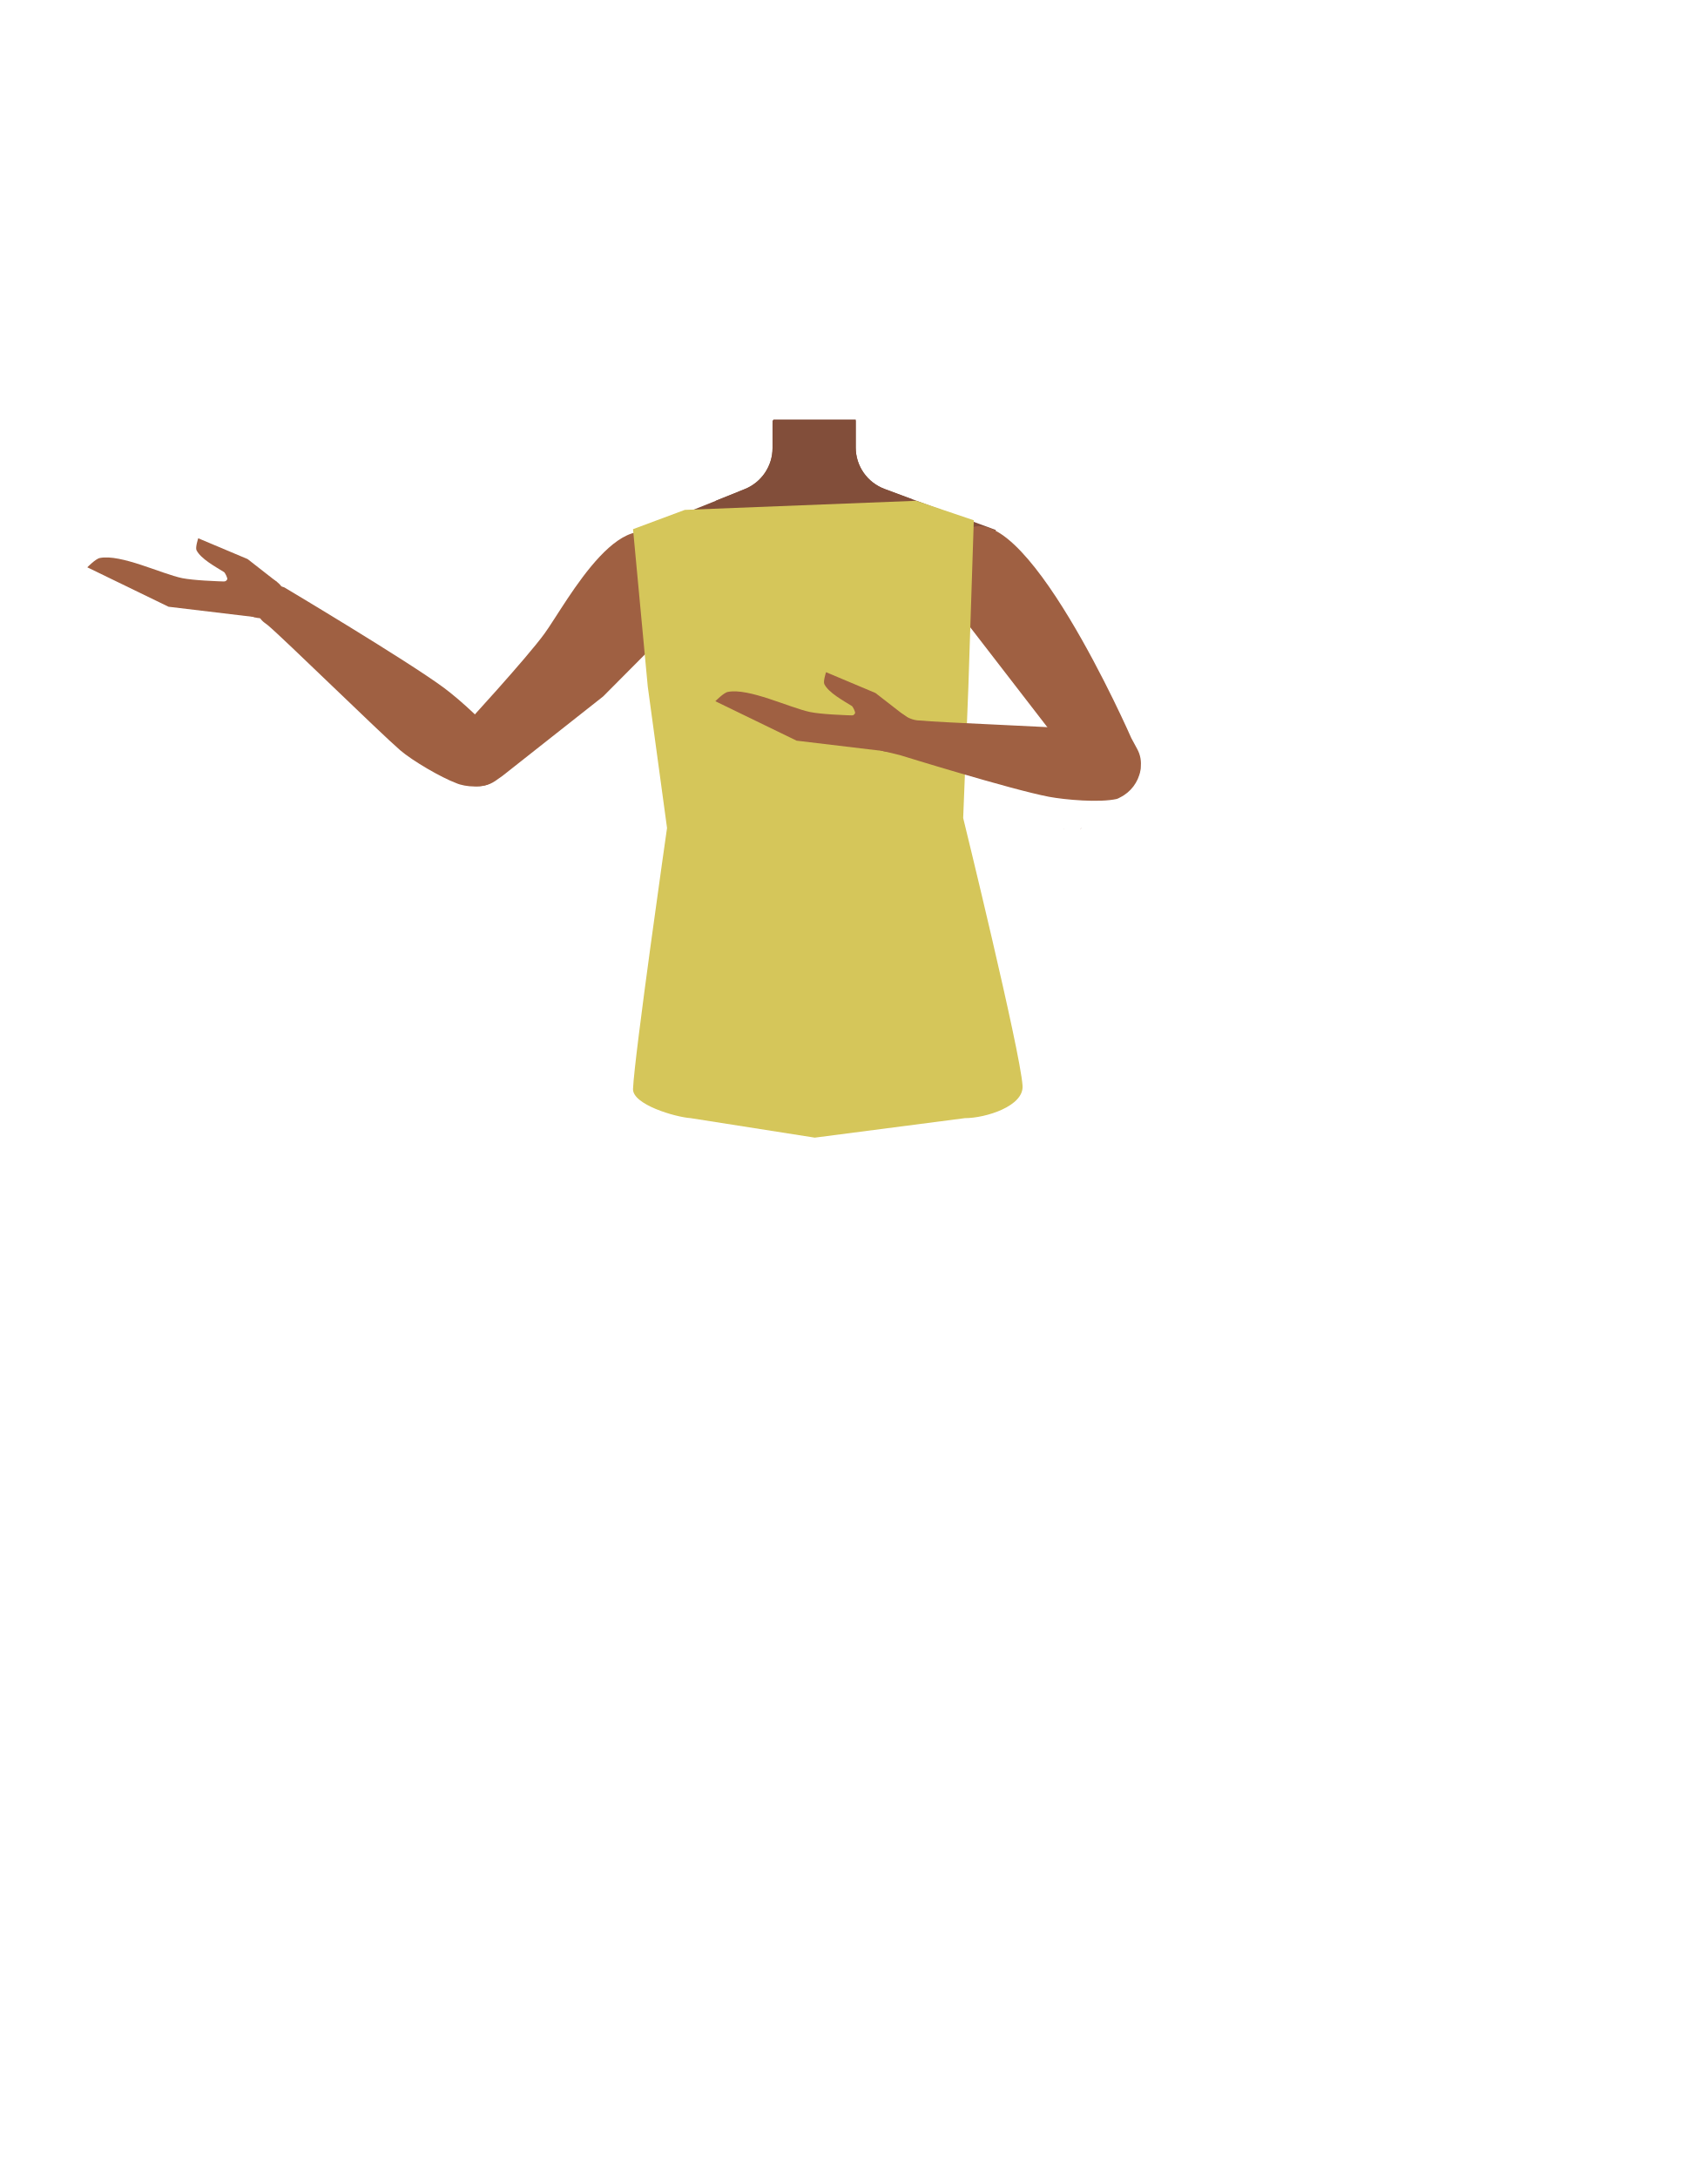
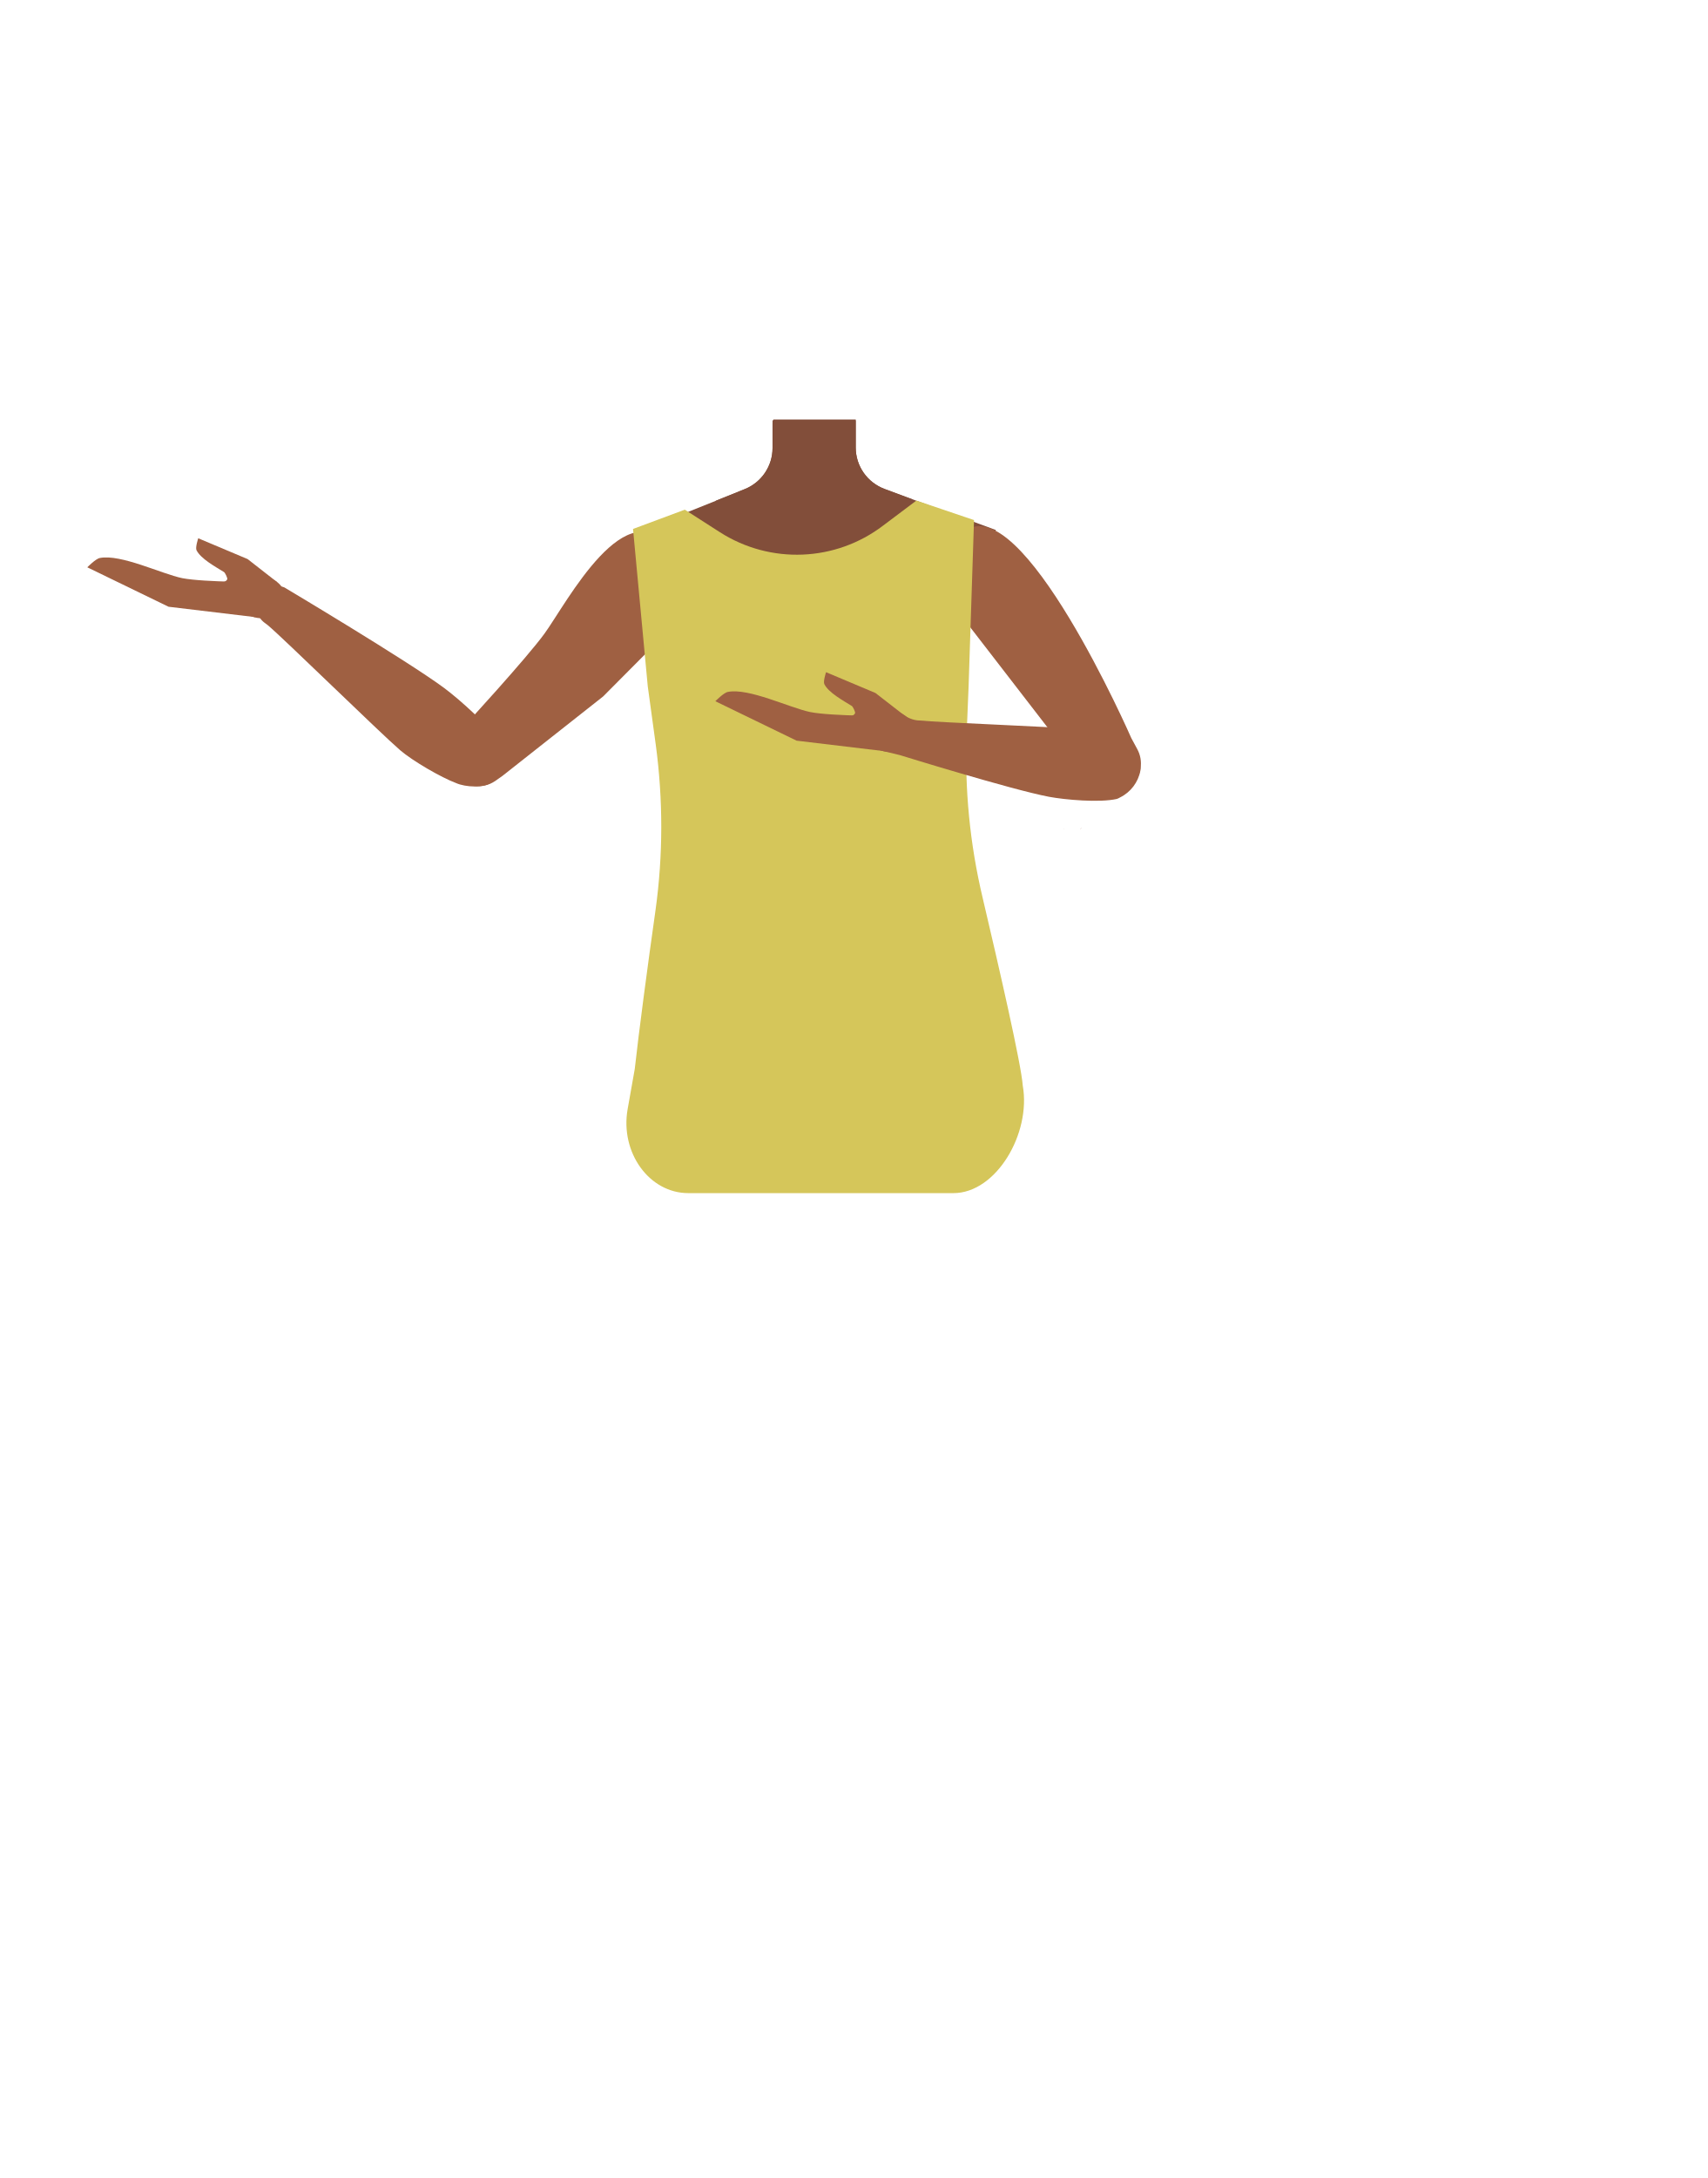
<svg xmlns="http://www.w3.org/2000/svg" version="1.1" id="Calque_1" x="0px" y="0px" viewBox="0 0 788 1005.1" style="enable-background:new 0 0 788 1005.1;" xml:space="preserve">
  <style type="text/css">
	.st0{fill:#824E3A;}
	.st1{fill:#9F6042;}
	.st2{fill:#E78367;}
	.st3{fill:#D5C65A;}
</style>
  <g id="Calque_4">
    <path class="st0" d="M440.4,283.9l2.2,18.2l-21.1,75.3h-92.1l-22.5-75.6l2.6-18.7l-17-36.8l37.9-15.2l13.4-5.4   c7.7-3.1,12.8-10.6,12.8-18.9v-12.8H395v12.5c0,8.5,5.3,16.1,13.3,19.1l12.9,4.8l38.5,14.2L440.4,283.9z" />
    <path class="st0" d="M421.2,230.5c-11.1,8.7-34,13.9-49.7,13.9c-11.1,0-29.6-7-41.1-13.3l13.4-5.4c7.7-3.1,12.8-10.6,12.8-18.9   v-11.5l0.3-1.3l0.1-0.4H395v13c0,8.5,5.3,16.1,13.3,19.1L421.2,230.5z" />
  </g>
  <g id="Calque_3">
    <path class="st1" d="M128,268.7L114.3,258l-22.8-9.6c0,0-1.4,4.2-0.8,5.5c2,4,8.7,7.6,12.7,10.1c0.5,0.3,1.7,2.8,1.5,3.3   c-0.9,2.2-6.6,1.9-6.6,1.9l16.9,6.2L128,268.7z" />
    <path class="st1" d="M122.1,268.6l-4.2,16.2L77.8,280l-37.5-18.2c0,0,3.9-4,5.8-4.3c9.7-1.9,28.4,7.3,38,9.3   C94.5,268.8,122.1,268.6,122.1,268.6z" />
    <ellipse transform="matrix(0.9995 -3.193410e-02 3.193410e-02 0.9995 -8.7447 3.9972)" class="st1" cx="120.8" cy="275.8" rx="10.8" ry="9.5" />
    <path class="st2" d="M437.9,336.1l-10.1-5.5c0,0-19.7-21.9-20.5-22.7s-15.6-13.2-16.6-14.2s-8.2-10.5-8.2-10.5l-4.6,9.2l7.5,10.9   l9,8.9l-22.8-4.3c0,0-34.3-10-34.9-8.8s-1.4,7.8-0.3,8.4s33.5,10.9,33.5,10.9s-41-5.6-41.2-3.6s-0.6,9.2,1.1,9.2s36.6,3.6,36.6,3.6   s-37.2,2.7-36.6,3.9s2.9,8.1,2.9,8.1l36.3-1.2l-25.6,8.4c0,0,4.4,7.2,5.5,7.2s29.4-8.2,29.4-8.2s28.5,3,30,2.2   c4.2-2.1,13.9,4,13.9,4L437.9,336.1z" />
    <path class="st1" d="M501.6,359.1l2.9,2.9c4.8,5,12.7,5.2,17.8,0.5l0,0c4.6-4.4,5.7-11.3,2.6-16.9l-2.7-5c0,0-50.8-116.1-77.1-95.3   l0,0c-9,6.4-15,20.3-8.5,29.6L501.6,359.1z" />
    <path class="st1" d="M278.4,321.4L232,358l-3.4,2.4c-6,4.1-14.1,2.9-18.6-2.8l0,0c-4.1-5.1-4.1-12.4,0.1-17.5l3.7-4.5   c0,0,29.2-31.7,37.6-43.3c10.3-14.2,38-67.7,58.9-38.2l0,0c8.4,8.1,12.3,23.2,3.9,31.3L278.4,321.4z" />
    <path class="st1" d="M227.5,360.6L227.5,360.6c4.2-4,5.8-10,4.1-15.6c-0.1-0.6-0.3-1.1-0.5-1.7c-4.8-7.9-18.8-20.4-26.2-25.9   c-17.2-12.7-73.6-46.3-73.6-46.3l0,0c-4.3-1.8-9.3,0.1-11.4,4.2l-0.5,0.9c-1.9,3.9-0.8,8.5,2.6,11.1c0.6,0.5,1.2,0.9,1.6,1.2   c7.3,6.1,51.4,49.3,61.1,57.7c5.7,4.9,18.9,12.6,25.9,15.2C214.6,363.2,223.8,364,227.5,360.6z" />
-     <path class="st3" d="M316.1,235.3l-23.9,8.9l6.8,72.6l8.9,65.3c0,0-15.1,105.3-15.7,120.4c-0.3,7.2,19.4,13,26.6,13.5l57.3,9   l69.3-9c9.5,0,27.3-5.5,26.6-15c-1.1-16.3-27.4-123.5-27.4-123.5l2.4-60.7l2.5-76.7l0,0l-26.6-9" />
+     <path class="st3" d="M440.1,550.6H317.7c-18,0-31.5-18.7-28-38.7l3.3-18.6c1.8-16.4,6-48.1,9.6-73.4c3.5-25.3,3.5-50.9,0.1-76.2   l-3.7-27l-6.8-72.6l23.9-8.9l16.2,10.4c23.3,14.9,53.4,13.7,75.4-3.1L423,231l26.6,9l-2.5,76.7l-0.9,21.9c-1,25.5,1.5,51,7.4,75.8   c7.7,32.7,17.8,76.7,18.5,86.6C476,523,459.9,550.6,440.1,550.6z" />
    <path class="st1" d="M526.4,355.6L526.4,355.6c-1,5.4-4.5,10-9.4,12.4c-0.5,0.3-0.9,0.5-1.5,0.7c-8,1.8-23.8,0.4-31.3-1   c-17.4-3.3-68.7-19.2-68.7-19.2l-7.8-1.9c-3.4-1.7,3.4-4.2,5.5-8.2l0.5-0.9c1.9-3.6,1.1-8.9,4.2-7.1c2,1.3,4.4,2.1,6.8,2.1   c8,0.9,60.3,2.8,71.1,3.9c6.3,0.6,18.1,4.5,23.4,7.4C522.2,345.5,527.1,351,526.4,355.6z" />
    <path class="st1" d="M417.9,330.5l-13.8-10.7l-22.8-9.6c0,0-1.4,4.2-0.8,5.5c2,4,8.7,7.6,12.7,10.1c0.5,0.3,1.7,2.8,1.5,3.3   c-0.9,2.2-6.5,1.9-6.5,1.9l16.9,6.2L417.9,330.5z" />
    <path class="st1" d="M412,330.4l-4.2,16.2l-40.1-4.8l-37.5-18.2c0,0,3.9-4,5.8-4.3c9.7-1.9,28.4,7.3,38,9.3   C384.3,330.6,412,330.4,412,330.4z" />
    <ellipse transform="matrix(0.9995 -3.193410e-02 3.193410e-02 0.9995 -10.5697 13.2859)" class="st1" cx="410.7" cy="337.5" rx="10.8" ry="9.5" />
    <polygon class="st1" points="499.1,382.2 499.2,382.1 499.1,382.1  " />
    <polygon class="st1" points="499.2,382.1 499.3,382.2 499.3,382.1  " />
    <polygon class="st1" points="499.1,382.2 499.2,382.1 499.1,382.1  " />
    <polygon class="st1" points="499.2,382.1 499.3,382.2 499.3,382.1  " />
    <polygon class="st1" points="498.7,382.5 498.8,382.5 498.7,382.4  " />
    <polygon class="st1" points="498.8,382.5 498.9,382.5 498.9,382.4  " />
    <polygon class="st1" points="498.7,382.5 498.8,382.5 498.7,382.4  " />
    <polygon class="st1" points="498.8,382.5 498.9,382.5 498.9,382.4  " />
    <polygon class="st1" points="491,382.5 491.1,382.5 491,382.4  " />
    <polygon class="st1" points="491.1,382.5 491.1,382.5 491.1,382.4  " />
    <polygon class="st1" points="491,382.5 491.1,382.5 491,382.4  " />
    <polygon class="st1" points="491.1,382.5 491.1,382.5 491.1,382.4  " />
  </g>
</svg>
